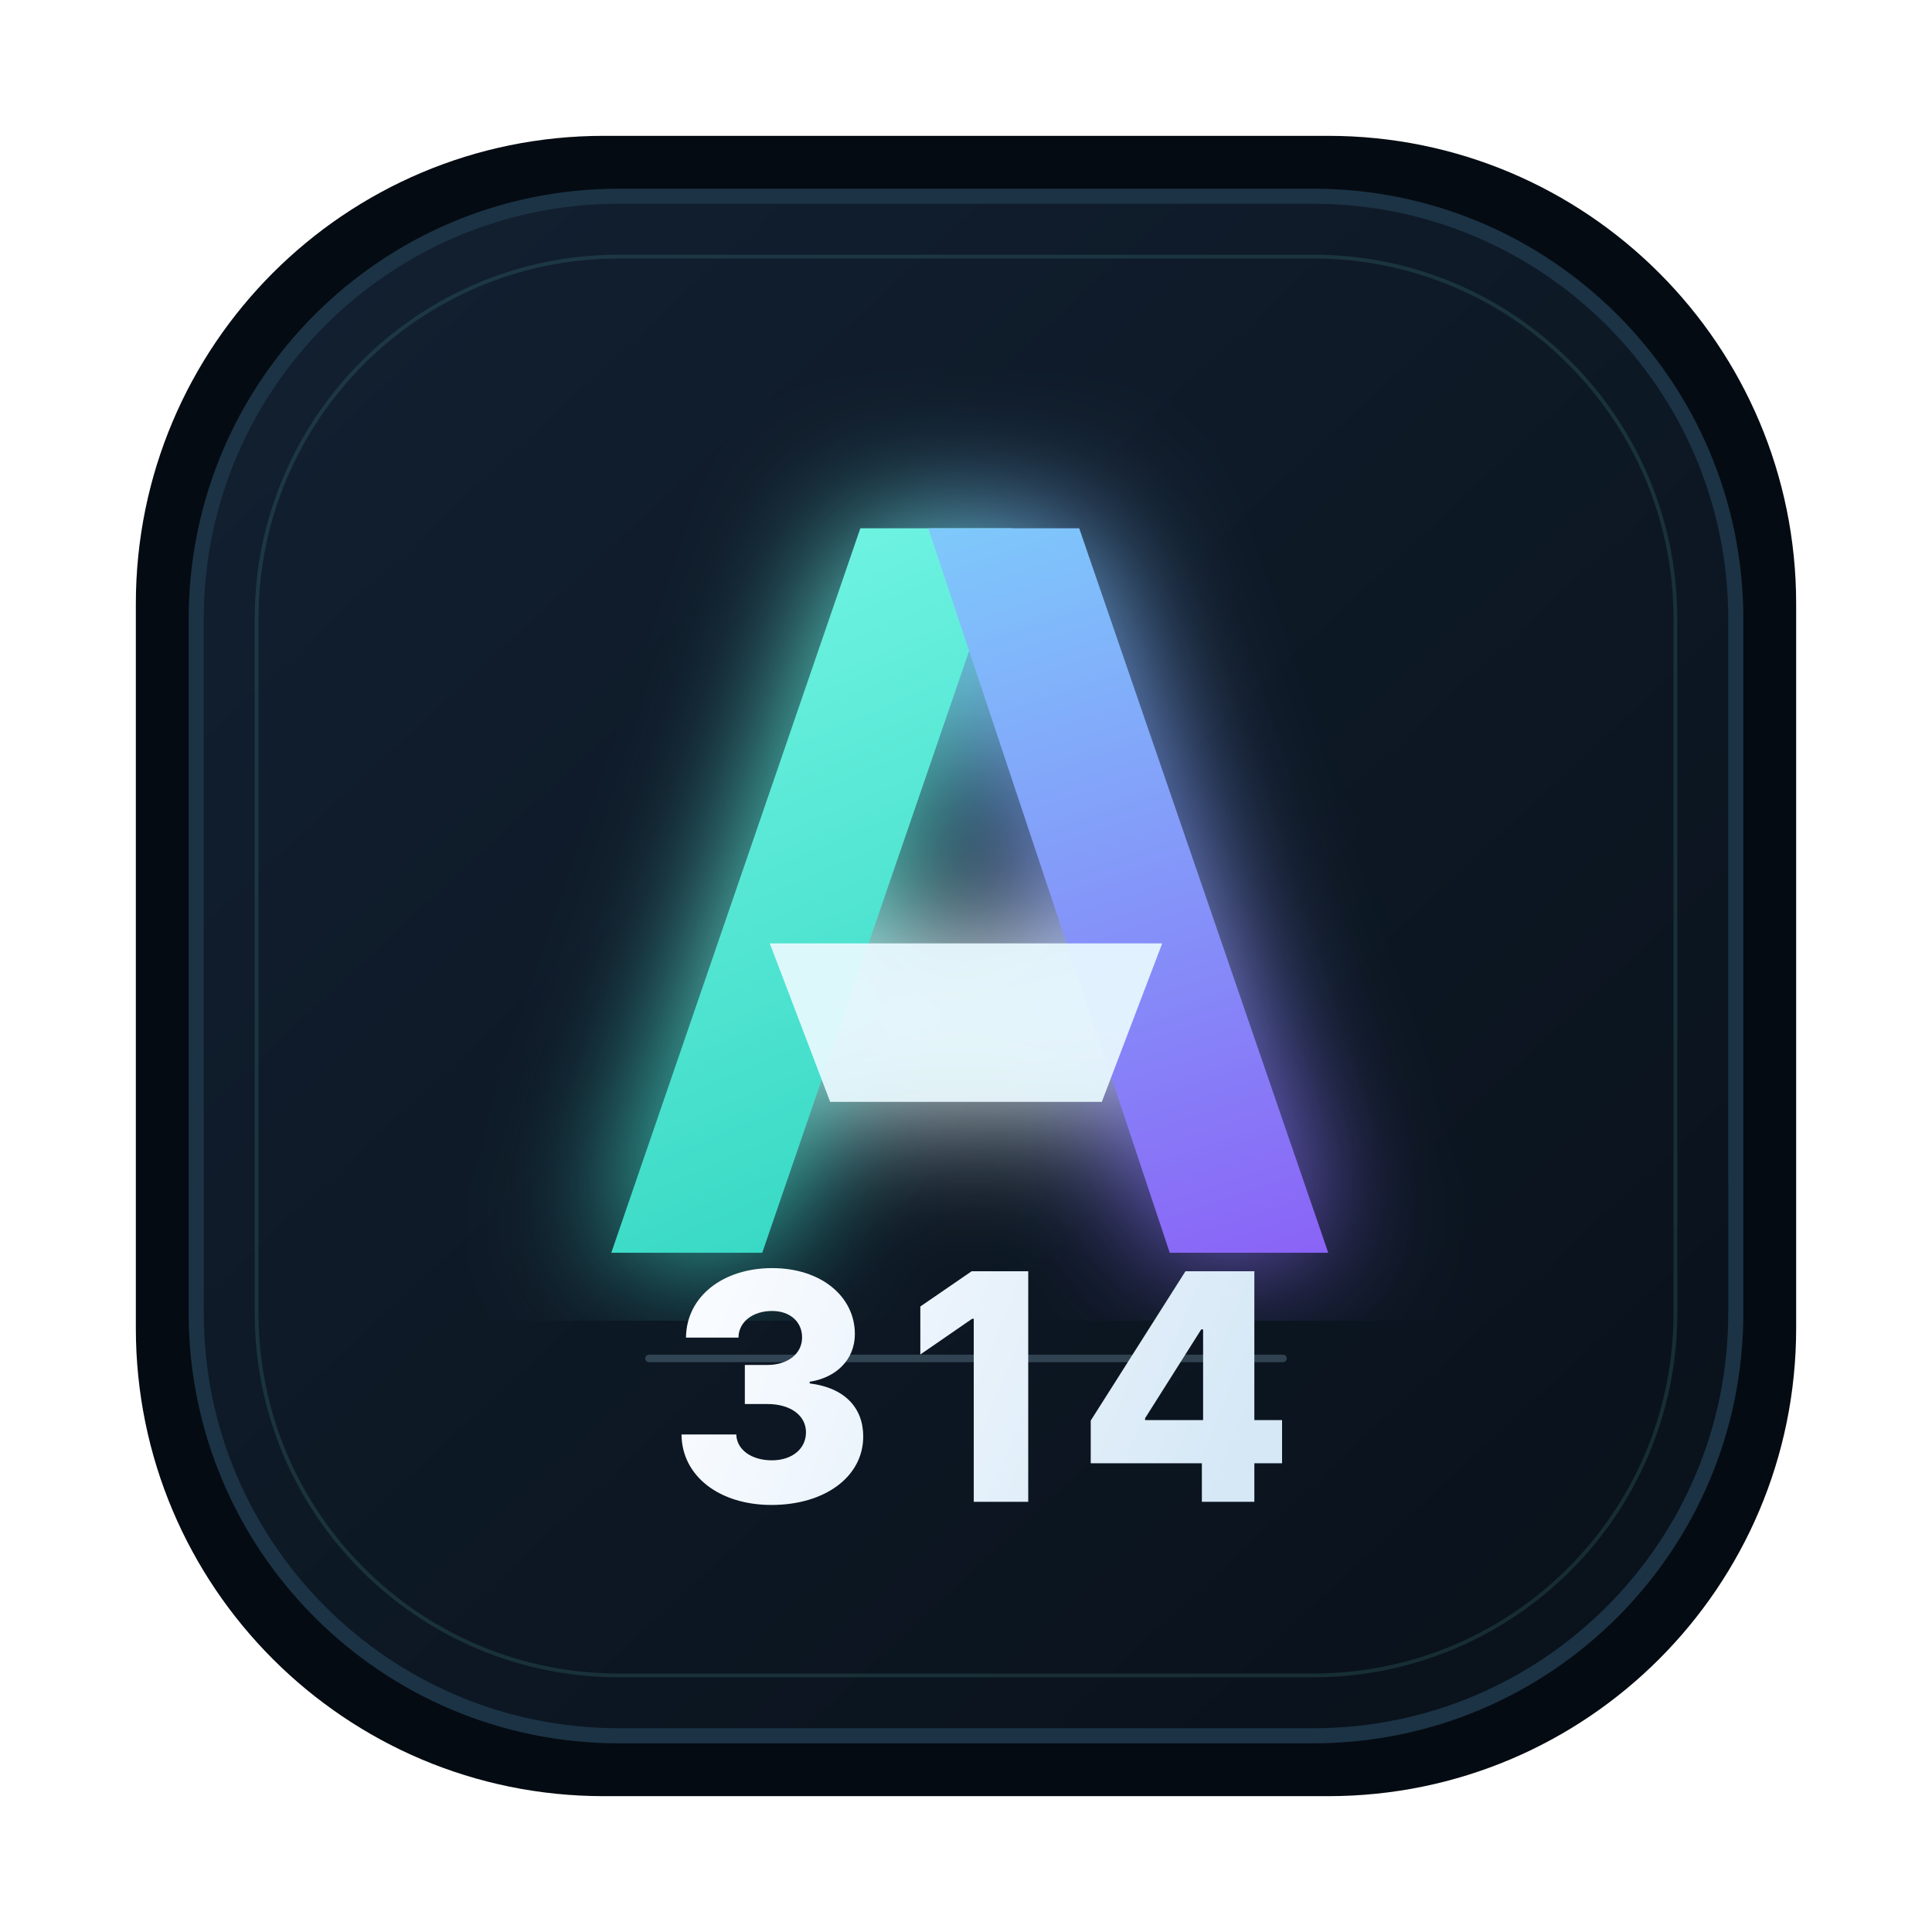
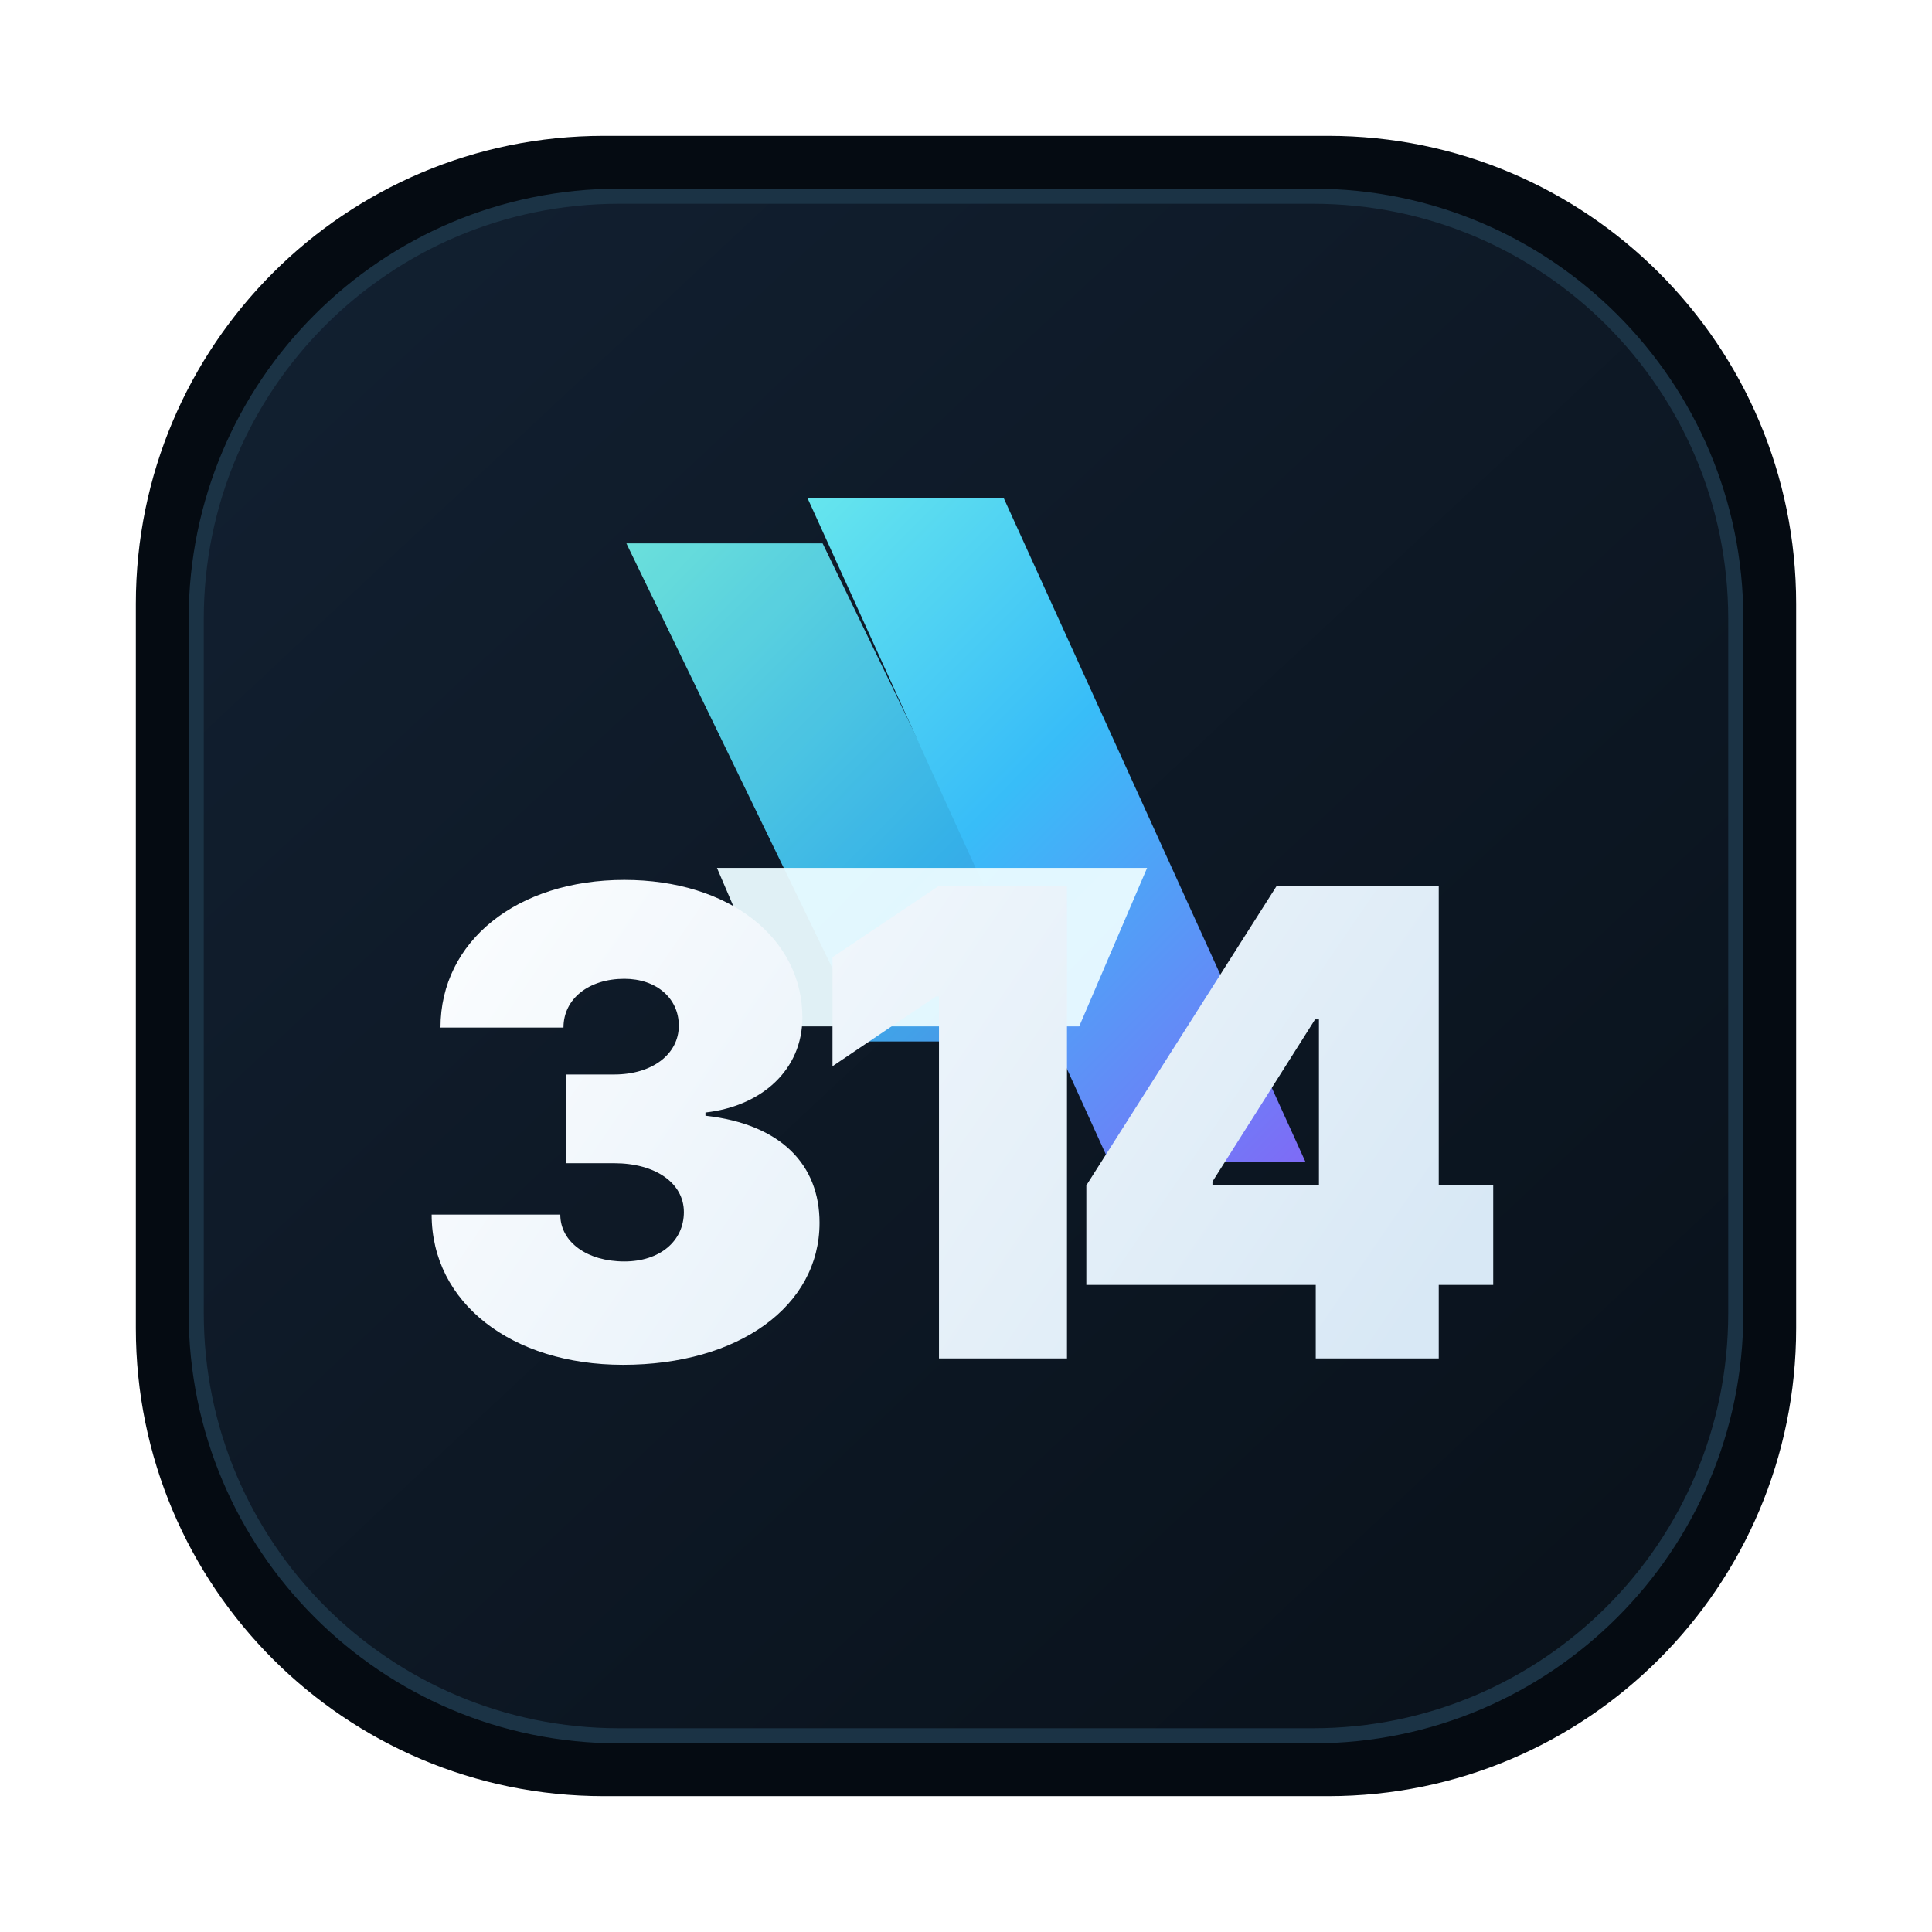
<svg xmlns="http://www.w3.org/2000/svg" width="512" height="512" viewBox="0 0 512 512" fill="none">
  <defs>
-     <linearGradient id="panel" x1="70" y1="58" x2="438" y2="454" gradientUnits="userSpaceOnUse">
+     <linearGradient id="panel" x1="68" y1="56" x2="442" y2="456" gradientUnits="userSpaceOnUse">
      <stop stop-color="#122031" />
      <stop offset="1" stop-color="#09111A" />
    </linearGradient>
-     <linearGradient id="beamL" x1="150" y1="126" x2="248" y2="352" gradientUnits="userSpaceOnUse">
+     <linearGradient id="accent" x1="150" y1="134" x2="352" y2="334" gradientUnits="userSpaceOnUse">
      <stop stop-color="#7CF9E8" />
-       <stop offset="1" stop-color="#2DD4BF" />
-     </linearGradient>
-     <linearGradient id="beamR" x1="272" y1="110" x2="350" y2="348" gradientUnits="userSpaceOnUse">
-       <stop stop-color="#7DD3FC" />
+       <stop offset="0.48" stop-color="#38BDF8" />
      <stop offset="1" stop-color="#8B5CF6" />
    </linearGradient>
-     <linearGradient id="word" x1="196" y1="334" x2="326" y2="388" gradientUnits="userSpaceOnUse">
-       <stop stop-color="#F8FBFF" />
-       <stop offset="1" stop-color="#D6E8F6" />
+     <linearGradient id="word" x1="132" y1="190" x2="372" y2="354" gradientUnits="userSpaceOnUse">
+       <stop stop-color="#FDFEFF" />
+       <stop offset="1" stop-color="#D8E8F5" />
    </linearGradient>
-     <filter id="softGlow" x="112" y="90" width="288" height="260" filterUnits="userSpaceOnUse" color-interpolation-filters="sRGB">
-       <feGaussianBlur stdDeviation="18" result="blur" />
-       <feComposite in="SourceGraphic" in2="blur" operator="over" />
-     </filter>
  </defs>
  <rect x="36" y="36" width="440" height="440" rx="124" fill="#050B12" />
  <rect x="52" y="52" width="408" height="408" rx="112" fill="url(#panel)" stroke="#1B3345" stroke-width="4" />
-   <rect x="68" y="68" width="376" height="376" rx="96" stroke="rgba(124,249,232,0.12)" />
-   <g filter="url(#softGlow)">
-     <path d="M162 332L228 140H268L202 332H162Z" fill="url(#beamL)" />
-     <path d="M310 332L246 140H286L352 332H310Z" fill="url(#beamR)" />
-     <path d="M204 250H308L292 292H220L204 250Z" fill="#E9FAFF" fill-opacity="0.92" />
-   </g>
-   <path d="M172 360H340" stroke="rgba(145,183,204,0.28)" stroke-width="2" stroke-linecap="round" />
-   <text x="177" y="398" fill="url(#word)" font-size="84" font-weight="800" font-family="Inter, Arial, sans-serif" letter-spacing="8">314</text>
+   <path d="M166 144H218L282 276H230L166 144Z" fill="url(#accent)" opacity="0.92" />
+   <path d="M214 132H266L346 308H294L214 132Z" fill="url(#accent)" />
+   <path d="M190 230H304L286 272H208L190 230Z" fill="#EAFBFF" fill-opacity="0.95" />
+   <text x="108" y="360" fill="url(#word)" font-size="172" font-weight="900" font-family="Inter, Arial, sans-serif" letter-spacing="-10">314</text>
</svg>
